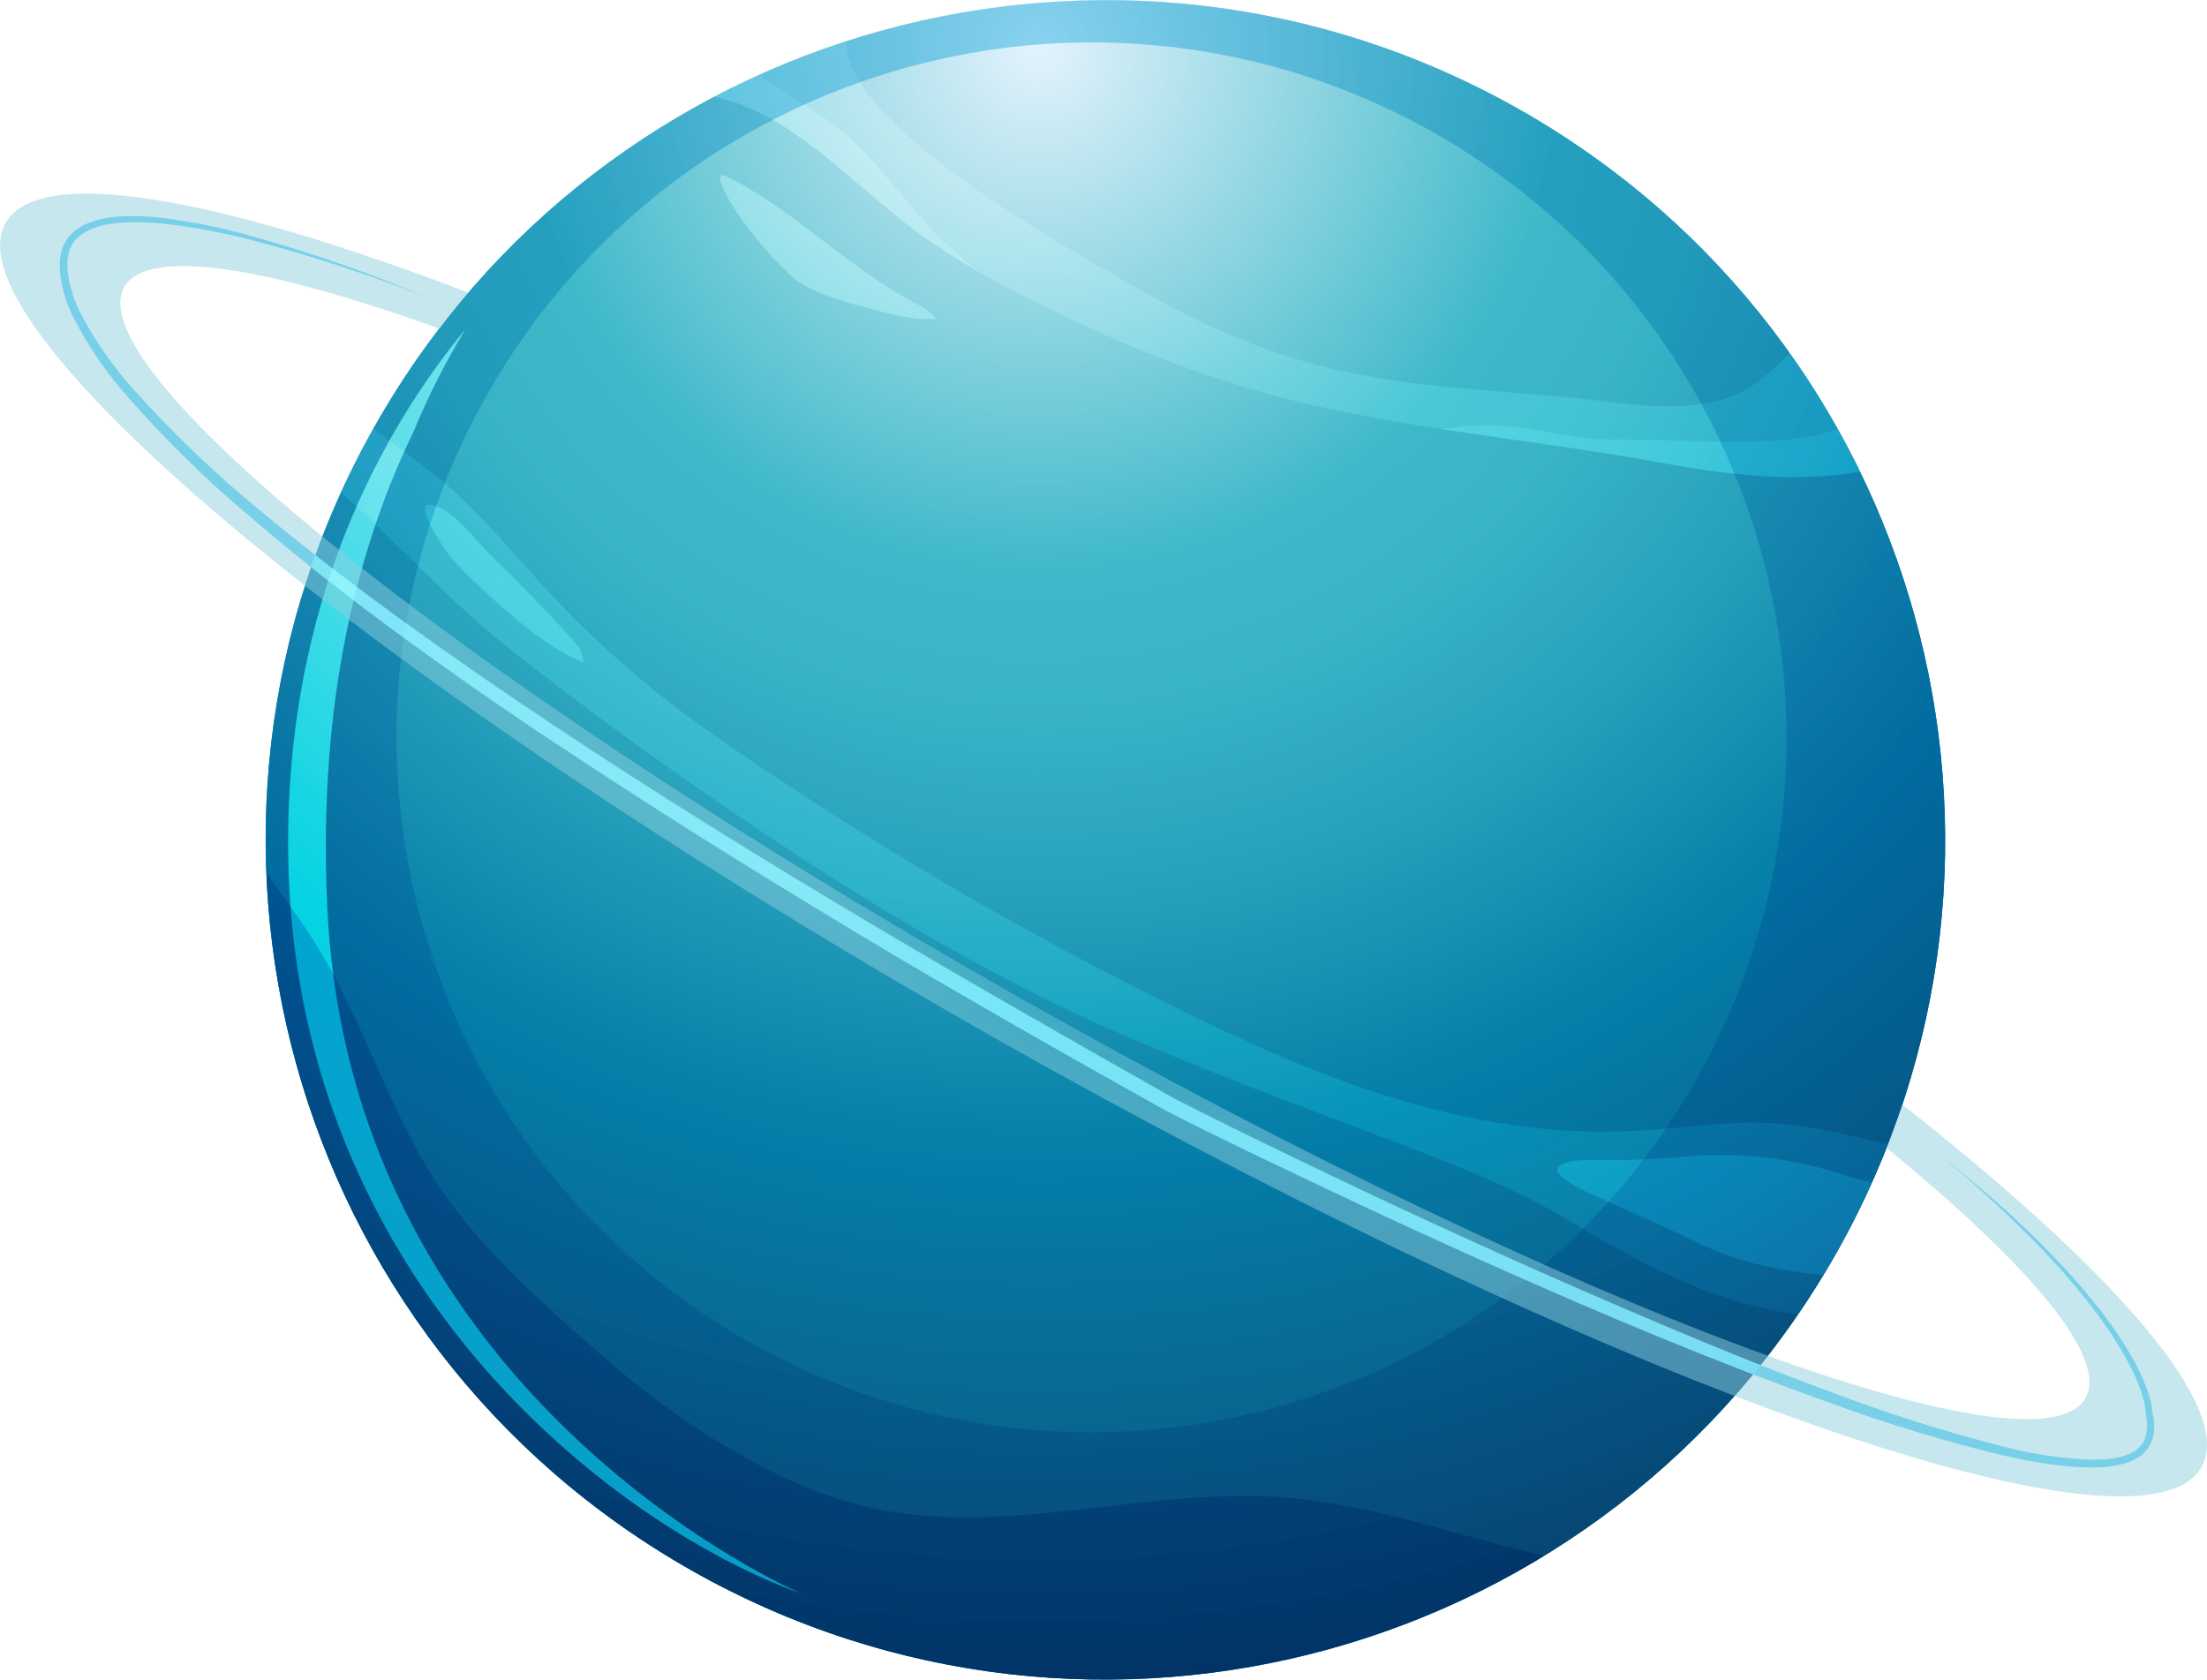
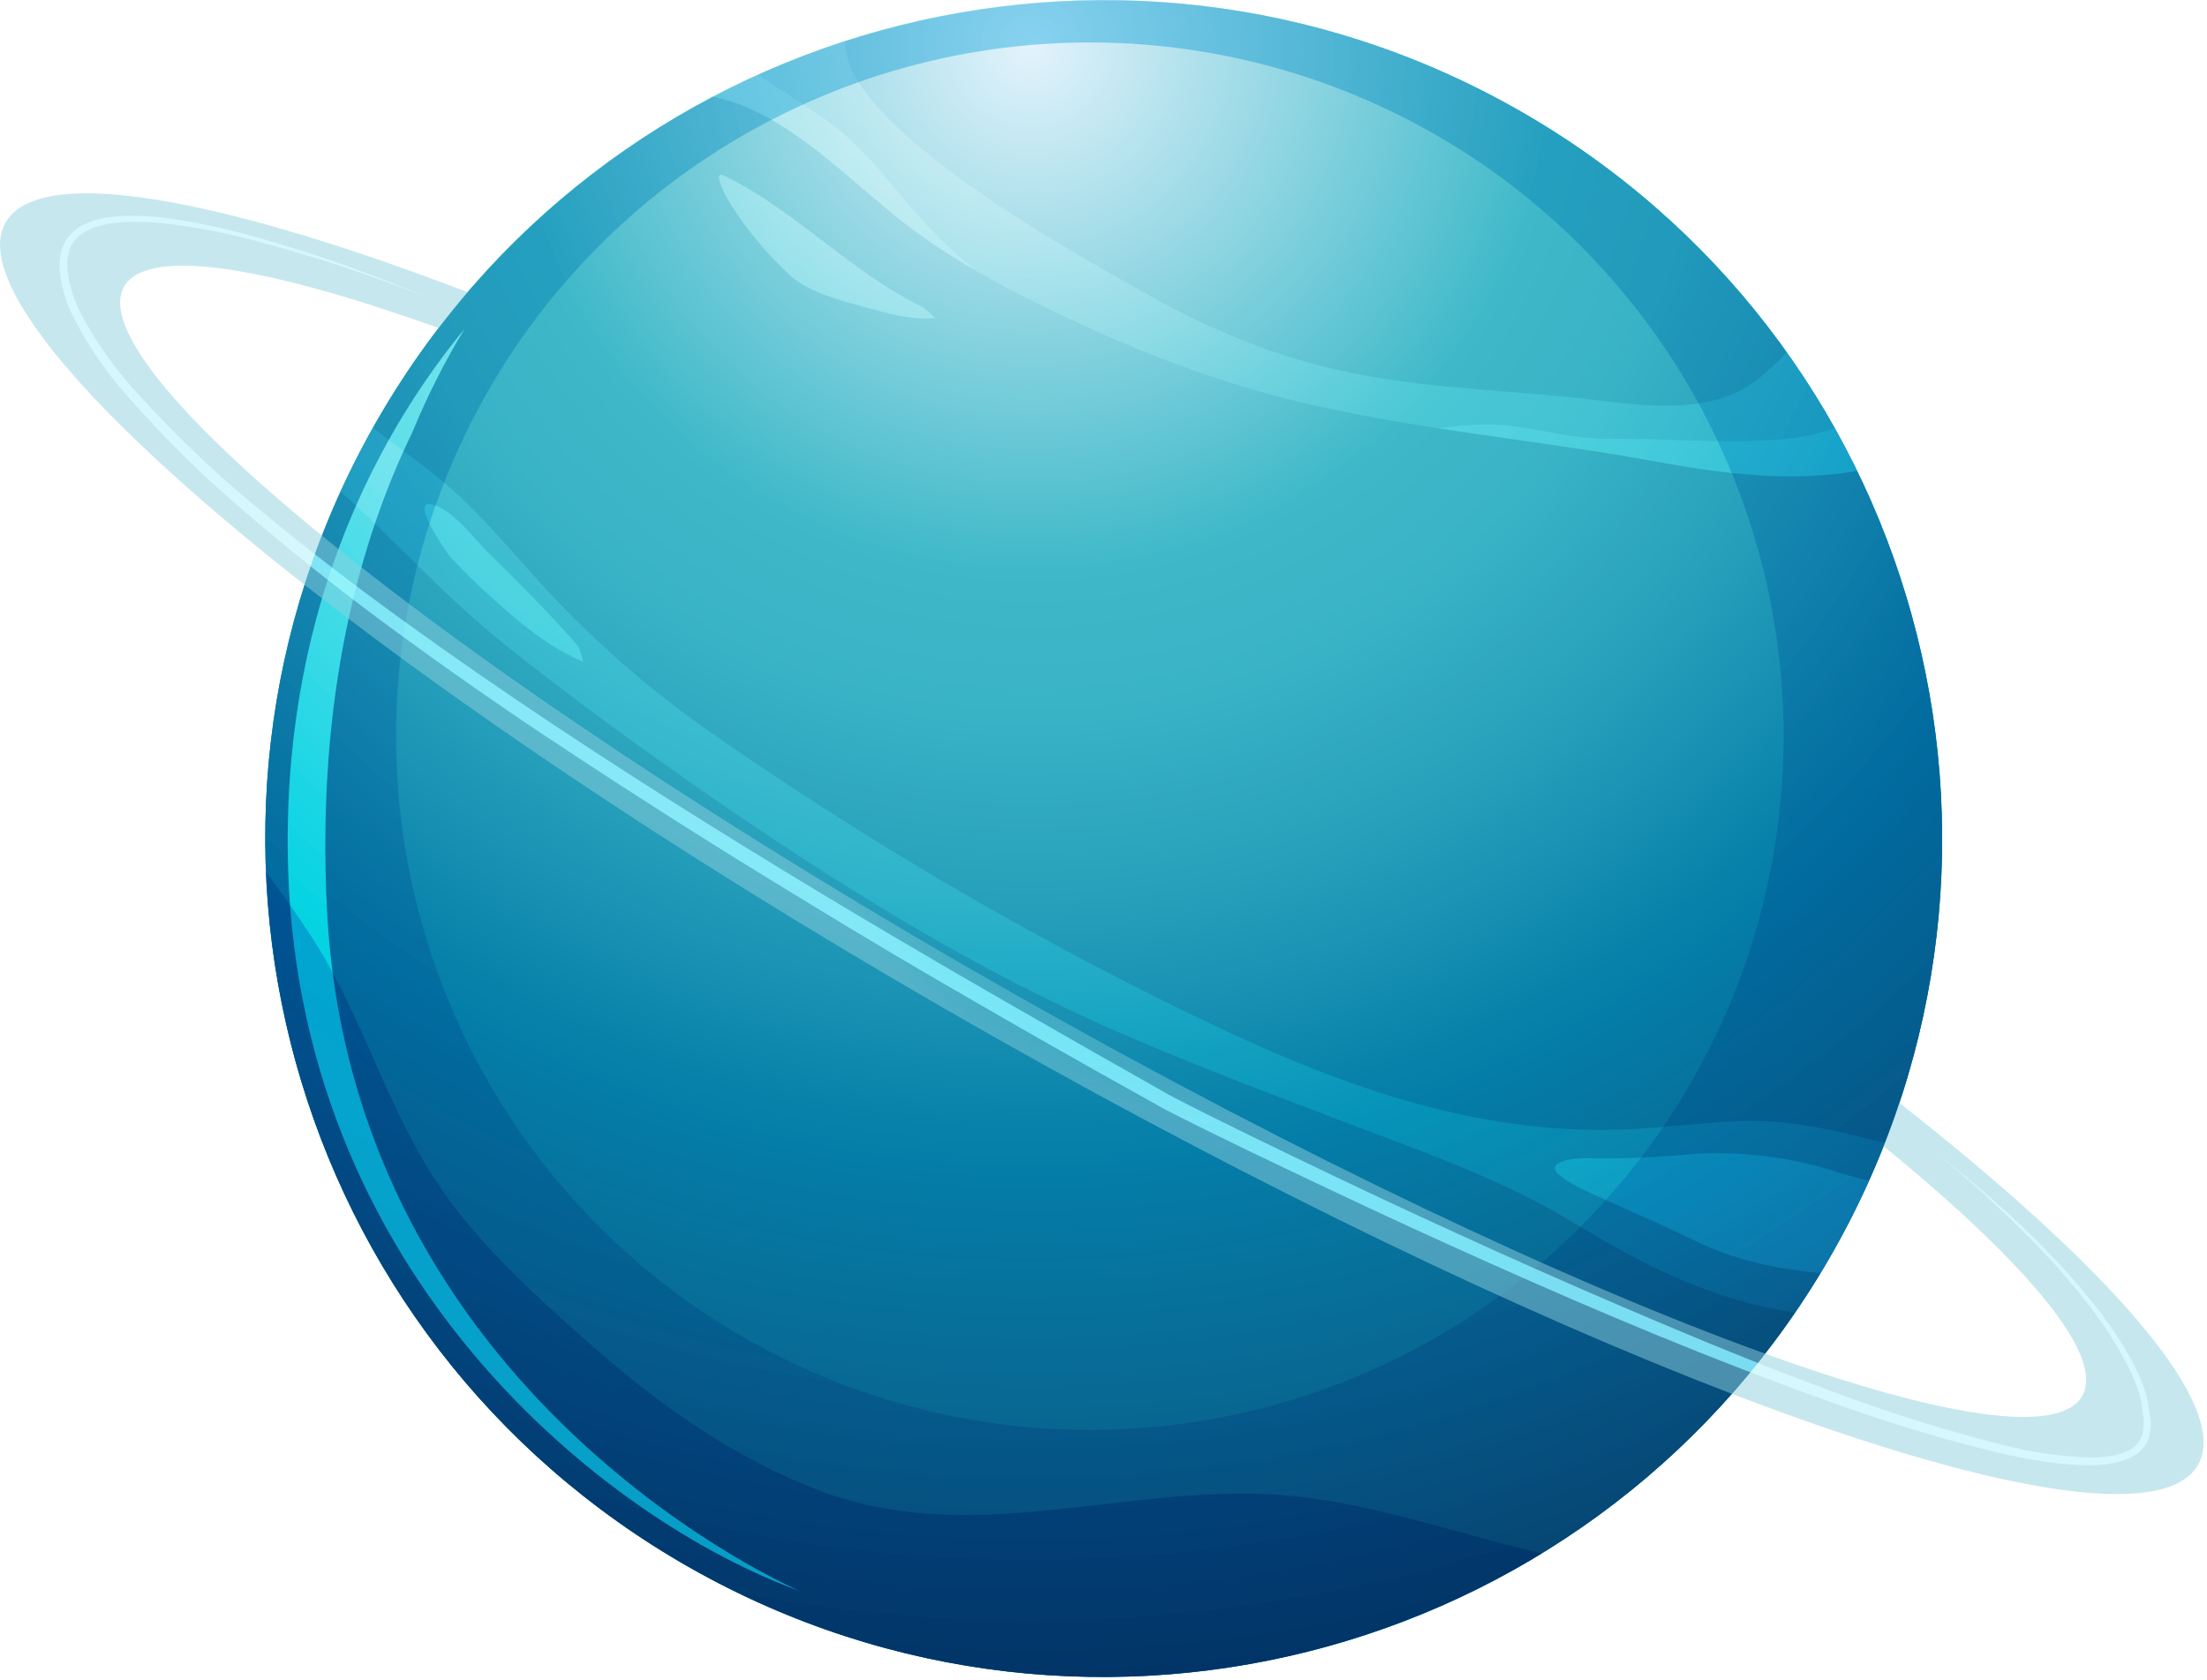
- <svg xmlns="http://www.w3.org/2000/svg" xmlns:xlink="http://www.w3.org/1999/xlink" viewBox="0 0 484.25 368.51">
+ <svg xmlns="http://www.w3.org/2000/svg" viewBox="0 0 485 369" fill="none">
+   <path d="M402.83 275.06C352.68 363.57 240.26 394.69 151.73 344.55C63.2 294.41 32.11 182 82.26 93.45C132.41 4.9 244.82 -26.18 333.35 24C421.88 74.18 453 186.53 402.83 275.06Z" fill="url(#paint0_radial_47_227)" />
+   <path d="M402.83 275.06C352.68 363.57 240.26 394.69 151.73 344.55C63.2 294.41 32.11 182 82.26 93.45C132.41 4.9 244.82 -26.18 333.35 24C421.88 74.18 453 186.53 402.83 275.06Z" fill="url(#paint1_radial_47_227)" />
+   <path style="mix-blend-mode:screen" opacity="0.3" d="M199 49.25C210.7 58.25 224.5 65.25 237.89 71.37C251.869 77.96 266.411 83.284 281.34 87.28C308.34 94.22 336.42 96.4 363.8 101.41C379.06 104.21 393.8 106 408.12 103.47C403.694 94.399 398.537 85.704 392.7 77.47C389.52 80.57 386.43 83.6 383.26 85.39C371.56 91.92 356 88.22 343.4 87.1C327.08 85.63 310.27 84.94 294.23 81.36C278.19 77.78 263 71.13 248.76 62.78C240.69 58.09 184.76 28.09 185.76 9.02C175.761 12.264 166.059 16.359 156.76 21.26C172.92 24.61 186.56 39.69 199 49.25Z" fill="url(#paint2_radial_47_227)" />
+   <path style="mix-blend-mode:screen" opacity="0.3" d="M207.24 53.08C198.24 44.58 191.85 33.61 181.64 26.44C176.69 22.97 171.57 19.81 166.56 16.44C163.22 17.95 159.92 19.5 156.69 21.21C172.92 24.56 186.56 39.64 198.98 49.21C203.97 53.002 209.209 56.457 214.66 59.55C212.1 57.49 209.63 55.33 207.24 53.08Z" fill="url(#paint3_radial_47_227)" />
+   <path style="mix-blend-mode:screen" opacity="0.3" d="M403.15 94.1C399.051 95.534 394.767 96.372 390.43 96.59C380.84 97.36 371.31 96.73 361.71 96.49C356.36 96.37 351.07 96.65 345.71 95.86C339.09 94.86 332.28 93.08 325.56 93.28C322.34 93.38 319.14 93.71 315.96 94.1C331.89 96.57 347.96 98.52 363.76 101.41C379.02 104.21 393.76 106 408.08 103.47C406.55 100.31 404.88 97.19 403.15 94.1Z" fill="url(#paint4_radial_47_227)" />
+   <path style="mix-blend-mode:screen" opacity="0.5" d="M159.11 38.59C156.71 37.44 158.89 41.92 159.46 42.97C160.962 45.672 162.691 48.242 164.63 50.65C167.369 54.249 170.425 57.595 173.76 60.65C178.03 64.35 184.76 66.05 190.08 67.49C194.78 68.76 200.46 70.49 205.52 69.87C204.654 69.038 203.746 68.25 202.8 67.51C187.17 60 174.74 46.15 159.11 38.59Z" fill="url(#paint5_radial_47_227)" />
+   <path style="mix-blend-mode:screen" opacity="0.3" d="M110.83 141.57C125.43 153.23 140.47 164.18 155.83 174.81C184.83 194.81 214.43 213.27 246.83 227.28C264.1 234.73 281.7 241.34 299.27 247.99C315.1 253.99 330.74 259.59 345.27 268.39C359.49 277.01 373.66 284.52 390.16 287.71C391.61 287.99 393.07 288.22 394.52 288.45C397.473 284.143 400.263 279.68 402.89 275.06C407.238 267.372 411.034 259.386 414.25 251.16C412.02 250.63 409.8 250.08 407.57 249.54C398.94 247.43 390.51 245.95 381.57 246.37C373.34 246.76 365.12 247.89 356.87 248.2C321.97 249.56 290.04 236.85 259.27 221.71C222.936 203.884 188.038 183.269 154.89 160.05C140.197 149.64 126.805 137.507 115 123.91C108.81 117 102.68 110 95.39 104.23C91 100.74 86.41 97.43 82 94C79.4 98.62 77.023 103.303 74.87 108.05C87.12 119 97.9 131.24 110.83 141.57Z" fill="url(#paint6_radial_47_227)" />
+   <path style="mix-blend-mode:screen" opacity="0.5" d="M94.67 110.81C90.05 109.99 98.5 121.81 98.79 122.18C100.93 124.52 103.16 126.79 105.47 128.93C112.58 135.51 119.26 141.52 128.13 145.47C127.956 144.265 127.595 143.094 127.06 142C120.8 134.81 114.06 128.11 107.27 121.42C104 118.21 99.36 111.63 94.67 110.81Z" fill="url(#paint7_radial_47_227)" />
+   <path style="mix-blend-mode:screen" opacity="0.5" d="M371.38 253.65C363.704 254.39 355.99 254.678 348.28 254.51C346.64 254.45 338.87 255.12 342.75 258.28C344.314 259.506 346.02 260.54 347.83 261.36C356.02 265.24 364.27 268.63 372.41 272.62C381.33 276.99 390.55 278.87 400.02 279.77C401.02 278.21 401.93 276.65 402.83 275.06C405.73 269.92 408.35 264.69 410.7 259.42C406.48 258.63 402.37 256.95 398.13 255.94C389.39 253.771 380.362 252.998 371.38 253.65Z" fill="url(#paint8_radial_47_227)" />
+   <g style="mix-blend-mode:multiply" opacity="0.5">
+     <path d="M333.35 24C244.82 -26.14 132.35 5 82.26 93.49C32.17 181.98 63.26 294.43 151.73 344.59C240.2 394.75 352.73 363.59 402.83 275.1C452.93 186.61 421.87 74.11 333.35 24ZM164.35 294.44C138.114 279.577 116.874 257.267 103.317 230.333C89.76 203.399 84.495 173.049 88.186 143.122C91.878 113.195 104.362 85.034 124.058 62.202C143.754 39.37 169.779 22.891 198.84 14.849C227.902 6.808 258.696 7.565 287.328 17.024C315.959 26.484 341.143 44.221 359.694 67.993C378.245 91.766 389.33 120.505 391.547 150.577C393.764 180.65 387.014 210.704 372.15 236.94C362.279 254.36 349.072 269.665 333.286 281.98C317.499 294.296 299.44 303.381 280.142 308.717C260.844 314.053 240.683 315.534 220.812 313.078C200.941 310.621 181.748 304.275 164.33 294.4L164.35 294.44Z" fill="#32BAE6" />
+   </g>
+   <g style="mix-blend-mode:color-dodge" opacity="0.7">
+     <path d="M71.83 199.46C69.56 152.93 79.05 118.8 90.61 95C90.637 94.918 90.671 94.837 90.71 94.76C93.928 86.978 97.736 79.453 102.1 72.25C84.34 93.85 62.69 131.58 63.23 186.9C64.13 280.39 133.85 334.53 175.81 349.65C175.81 349.65 77.11 307.51 71.83 199.46Z" fill="#C3E6F8" />
+   </g>
+   <g style="mix-blend-mode:multiply" opacity="0.8">
+     <path d="M277.77 328.32C244.47 327.06 211.82 339.98 179.32 327.27C161.84 320.44 146.17 309.71 132.08 297.43C118.31 285.43 103.16 272.04 93.71 256.22C83.87 239.74 78.52 221 67.91 205C64.91 200.43 61.71 196 58.46 191.58C59.733 223.69 69.382 254.908 86.449 282.136C103.516 309.364 127.409 331.655 155.754 346.795C184.099 361.935 215.911 369.398 248.031 368.442C280.152 367.487 311.465 358.147 338.86 341.35C318.53 336.69 298.7 329.12 277.77 328.32Z" fill="#32BAE6" />
+   </g>
+   <path opacity="0.5" d="M417.39 242.35C416.33 245.54 415.16 248.71 413.93 251.87C445.64 277.79 462.57 297.96 457.58 306.76C452.59 315.56 426.53 311.41 387.88 297.46C344.77 281.91 285.97 254.16 223.29 218.66C160.43 183.04 106.29 146.76 70.76 117.73C39.13 91.88 22.29 71.77 27.26 63C32.23 54.23 58.07 58.32 96.4 72.1C98.467 69.433 100.597 66.803 102.79 64.21C47.3 43 8.45 36.13 1.21 48.93C-6.03 61.73 20 91.67 66.93 128.52C105.5 158.78 158.17 193.71 218.17 227.7C278 261.59 334.87 288.75 380.58 306.29C436.58 327.75 475.77 334.74 483.04 321.89C490.31 309.04 464.31 279.17 417.39 242.35Z" fill="url(#paint9_radial_47_227)" />
+   <g style="mix-blend-mode:screen">
+     <path d="M93.41 65.14C81.1 60.302 68.519 56.185 55.73 52.81C49.351 51.126 42.862 49.893 36.31 49.12C33.064 48.749 29.791 48.662 26.53 48.86C23.33 49.14 20.01 49.79 17.59 51.68C16.403 52.602 15.544 53.882 15.14 55.33C14.938 56.078 14.824 56.846 14.8 57.62C14.774 58.391 14.807 59.164 14.9 59.93C15.333 63.101 16.321 66.172 17.82 69C20.887 74.793 24.641 80.195 29 85.09C37.767 94.933 47.307 104.059 57.53 112.38C67.66 120.83 78.18 128.83 88.88 136.57C99.58 144.31 110.45 151.82 121.47 159.14C132.49 166.46 143.6 173.61 154.82 180.6C166.04 187.59 177.32 194.49 188.69 201.25C200.06 208.01 211.47 214.67 222.93 221.25C234.39 227.83 245.93 234.4 257.42 240.89C269.04 246.89 281.06 252.63 292.96 258.34C304.86 264.05 316.9 269.59 328.96 275.04C341.02 280.49 353.14 285.75 365.32 290.9C377.5 296.05 389.7 301 402.09 305.56C414.433 310.24 427.034 314.21 439.83 317.45C446.163 319.107 452.659 320.059 459.2 320.29C462.39 320.29 465.73 319.96 468.34 318.41C469.589 317.632 470.486 316.398 470.84 314.97C471.191 313.47 471.191 311.91 470.84 310.41V310.22C470.735 308.749 470.443 307.297 469.97 305.9C469.76 305.17 469.48 304.46 469.2 303.75C468.92 303.04 468.65 302.32 468.31 301.64L467.31 299.56L466.18 297.56C465.49 296.19 464.6 294.91 463.8 293.56C463 292.21 462.05 291.01 461.19 289.73C460.33 288.45 459.34 287.23 458.4 286.02C457.46 284.81 456.5 283.56 455.47 282.4L452.47 278.87C451.47 277.7 450.35 276.59 449.3 275.46C448.25 274.33 447.21 273.15 446.08 272.08C443.83 269.92 441.7 267.67 439.41 265.57L435.97 262.41C434.82 261.36 433.7 260.28 432.52 259.28L425.44 253.19L432.65 259.12C433.88 260.12 435.02 261.12 436.19 262.12L439.71 265.21C442.05 267.21 444.24 269.46 446.53 271.6C447.67 272.65 448.71 273.81 449.8 274.92C450.89 276.03 452 277.15 453.04 278.3L456.17 281.78C457.23 282.93 458.17 284.17 459.17 285.39C460.17 286.61 461.17 287.79 462.05 289.08C462.93 290.37 463.95 291.57 464.77 292.9C465.59 294.23 466.53 295.51 467.27 296.9L468.43 298.9L469.49 301.02C469.84 301.72 470.15 302.45 470.44 303.19C470.765 303.917 471.049 304.661 471.29 305.42C471.848 306.961 472.185 308.574 472.29 310.21V310.02C472.739 311.74 472.783 313.54 472.42 315.28C471.984 317.093 470.876 318.673 469.32 319.7C466.19 321.62 462.65 321.92 459.32 321.99C452.57 321.99 445.98 320.76 439.48 319.33C426.573 316.203 413.856 312.34 401.39 307.76C376.39 298.84 351.96 288.56 327.79 277.76C315.697 272.36 303.667 266.823 291.7 261.15C279.7 255.46 267.82 249.84 255.9 243.74C244.34 237.29 232.78 230.81 221.31 224.2C209.84 217.59 198.29 210.94 187 204.1C175.71 197.26 164.36 190.37 153.15 183.3C141.94 176.23 130.77 169 119.76 161.68C108.75 154.36 97.86 146.74 87.16 138.9C76.46 131.06 66.02 122.9 55.93 114.26C45.697 105.761 36.17 96.447 27.44 86.41C23.03 81.358 19.252 75.787 16.19 69.82C14.614 66.783 13.598 63.487 13.19 60.09C13.098 59.213 13.071 58.331 13.11 57.45L13.26 56.18C13.338 55.734 13.442 55.294 13.57 54.86C14.104 53.109 15.178 51.572 16.64 50.47C19.54 48.3 23.08 47.75 26.41 47.47C29.75 47.316 33.097 47.464 36.41 47.91C43.009 48.806 49.536 50.173 55.94 52C68.695 55.583 81.211 59.972 93.41 65.14Z" fill="#44B0D6" />
+   </g>
  <defs>
-     <style>.cls-1{isolation:isolate;}.cls-2{fill:url(#radial-gradient);}.cls-3,.cls-4,.cls-5,.cls-7{opacity:0.3;}.cls-14,.cls-3,.cls-4,.cls-5,.cls-6,.cls-7,.cls-8,.cls-9{mix-blend-mode:screen;}.cls-3{fill:url(#radial-gradient-3);}.cls-4{fill:url(#radial-gradient-4);}.cls-5{fill:url(#radial-gradient-5);}.cls-10,.cls-13,.cls-6,.cls-8,.cls-9{opacity:0.5;}.cls-6{fill:url(#radial-gradient-6);}.cls-7{fill:url(#radial-gradient-7);}.cls-8{fill:url(#radial-gradient-8);}.cls-9{fill:url(#radial-gradient-9);}.cls-10,.cls-12{fill:#32bae6;mix-blend-mode:multiply;}.cls-11{fill:#c3e6f8;opacity:0.7;mix-blend-mode:color-dodge;}.cls-12{opacity:0.8;}.cls-13{fill:url(#radial-gradient-10);}.cls-14{fill:#44b0d6;}</style>
-     <radialGradient id="radial-gradient" cx="305.35" cy="-1042.12" r="410.81" gradientTransform="translate(-551.37 766.63) rotate(29.53)" gradientUnits="userSpaceOnUse">
-       <stop offset="0" stop-color="#e3f3fc" />
-       <stop offset="0.28" stop-color="#3fb9c9" />
-       <stop offset="0.36" stop-color="#38b2c5" />
-       <stop offset="0.46" stop-color="#269fbb" />
-       <stop offset="0.58" stop-color="#0881aa" />
-       <stop offset="0.6" stop-color="#047da8" />
+     <radialGradient id="paint0_radial_47_227" cx="0" cy="0" r="1" gradientUnits="userSpaceOnUse" gradientTransform="translate(227.954 10.3844) rotate(29.53) scale(410.81 410.81)">
+       <stop stop-color="#E3F3FC" />
+       <stop offset="0.28" stop-color="#3FB9C9" />
+       <stop offset="0.36" stop-color="#38B2C5" />
+       <stop offset="0.46" stop-color="#269FBB" />
+       <stop offset="0.58" stop-color="#0881AA" />
+       <stop offset="0.6" stop-color="#047DA8" />
      <stop offset="0.73" stop-color="#086892" />
-       <stop offset="0.87" stop-color="#0d4e76" />
+       <stop offset="0.87" stop-color="#0D4E76" />
    </radialGradient>
-     <radialGradient id="radial-gradient-3" cx="275.28" cy="-1054.85" r="410.8" gradientTransform="translate(-551.37 766.63) rotate(29.53)" gradientUnits="userSpaceOnUse">
-       <stop offset="0" stop-color="#e3f3fc" />
-       <stop offset="0.28" stop-color="#3fb9c9" />
-       <stop offset="0.36" stop-color="#38b7c7" />
-       <stop offset="0.47" stop-color="#26b1c2" />
-       <stop offset="0.59" stop-color="#07a7b9" />
-       <stop offset="0.6" stop-color="#05a6b8" />
-       <stop offset="0.68" stop-color="#078fa7" />
-       <stop offset="0.85" stop-color="#0c567c" />
-       <stop offset="0.87" stop-color="#0d4e76" />
+     <radialGradient id="paint1_radial_47_227" cx="0" cy="0" r="1" gradientUnits="userSpaceOnUse" gradientTransform="translate(227.954 10.3844) rotate(29.53) scale(410.81 410.81)">
+       <stop stop-color="#E3F3FC" />
+       <stop offset="0.28" stop-color="#3FB9C9" />
+       <stop offset="0.36" stop-color="#38B2C5" />
+       <stop offset="0.46" stop-color="#269FBB" />
+       <stop offset="0.58" stop-color="#0881AA" />
+       <stop offset="0.6" stop-color="#047DA8" />
+       <stop offset="0.73" stop-color="#086892" />
+       <stop offset="0.87" stop-color="#0D4E76" />
    </radialGradient>
-     <radialGradient id="radial-gradient-4" cx="275.28" cy="-1054.86" r="410.84" xlink:href="#radial-gradient-3" />
-     <radialGradient id="radial-gradient-5" cx="275.28" cy="-1054.85" r="410.8" xlink:href="#radial-gradient-3" />
-     <radialGradient id="radial-gradient-6" cx="275.27" cy="-1054.85" r="410.79" xlink:href="#radial-gradient-3" />
-     <radialGradient id="radial-gradient-7" cx="275.27" cy="-1054.86" r="410.8" xlink:href="#radial-gradient-3" />
-     <radialGradient id="radial-gradient-8" cx="275.28" cy="-1054.81" r="410.7" xlink:href="#radial-gradient-3" />
-     <radialGradient id="radial-gradient-9" cx="275.29" cy="-1054.82" r="410.77" xlink:href="#radial-gradient-3" />
-     <radialGradient id="radial-gradient-10" cx="408.18" cy="-949.84" r="202.51" gradientTransform="translate(-551.37 766.63) rotate(29.53)" gradientUnits="userSpaceOnUse">
-       <stop offset="0" stop-color="#e3f3fc" />
-       <stop offset="0.28" stop-color="#3fb9c9" />
-       <stop offset="0.33" stop-color="#46bbcb" />
-       <stop offset="0.4" stop-color="#59c0cf" />
-       <stop offset="0.48" stop-color="#77c9d7" />
-       <stop offset="0.52" stop-color="#8ed0dd" />
+     <radialGradient id="paint2_radial_47_227" cx="0" cy="0" r="1" gradientUnits="userSpaceOnUse" gradientTransform="translate(208.064 -15.5128) rotate(29.53) scale(410.8 410.8)">
+       <stop stop-color="#E3F3FC" />
+       <stop offset="0.28" stop-color="#3FB9C9" />
+       <stop offset="0.36" stop-color="#38B7C7" />
+       <stop offset="0.47" stop-color="#26B1C2" />
+       <stop offset="0.59" stop-color="#07A7B9" />
+       <stop offset="0.6" stop-color="#05A6B8" />
+       <stop offset="0.68" stop-color="#078FA7" />
+       <stop offset="0.85" stop-color="#0C567C" />
+       <stop offset="0.87" stop-color="#0D4E76" />
+     </radialGradient>
+     <radialGradient id="paint3_radial_47_227" cx="0" cy="0" r="1" gradientUnits="userSpaceOnUse" gradientTransform="translate(208.069 -15.5215) rotate(29.53) scale(410.84 410.84)">
+       <stop stop-color="#E3F3FC" />
+       <stop offset="0.28" stop-color="#3FB9C9" />
+       <stop offset="0.36" stop-color="#38B7C7" />
+       <stop offset="0.47" stop-color="#26B1C2" />
+       <stop offset="0.59" stop-color="#07A7B9" />
+       <stop offset="0.6" stop-color="#05A6B8" />
+       <stop offset="0.68" stop-color="#078FA7" />
+       <stop offset="0.85" stop-color="#0C567C" />
+       <stop offset="0.87" stop-color="#0D4E76" />
+     </radialGradient>
+     <radialGradient id="paint4_radial_47_227" cx="0" cy="0" r="1" gradientUnits="userSpaceOnUse" gradientTransform="translate(208.064 -15.5128) rotate(29.53) scale(410.8 410.8)">
+       <stop stop-color="#E3F3FC" />
+       <stop offset="0.28" stop-color="#3FB9C9" />
+       <stop offset="0.36" stop-color="#38B7C7" />
+       <stop offset="0.47" stop-color="#26B1C2" />
+       <stop offset="0.59" stop-color="#07A7B9" />
+       <stop offset="0.6" stop-color="#05A6B8" />
+       <stop offset="0.68" stop-color="#078FA7" />
+       <stop offset="0.85" stop-color="#0C567C" />
+       <stop offset="0.87" stop-color="#0D4E76" />
+     </radialGradient>
+     <radialGradient id="paint5_radial_47_227" cx="0" cy="0" r="1" gradientUnits="userSpaceOnUse" gradientTransform="translate(208.055 -15.5178) rotate(29.53) scale(410.79 410.79)">
+       <stop stop-color="#E3F3FC" />
+       <stop offset="0.28" stop-color="#3FB9C9" />
+       <stop offset="0.36" stop-color="#38B7C7" />
+       <stop offset="0.47" stop-color="#26B1C2" />
+       <stop offset="0.59" stop-color="#07A7B9" />
+       <stop offset="0.6" stop-color="#05A6B8" />
+       <stop offset="0.68" stop-color="#078FA7" />
+       <stop offset="0.85" stop-color="#0C567C" />
+       <stop offset="0.87" stop-color="#0D4E76" />
+     </radialGradient>
+     <radialGradient id="paint6_radial_47_227" cx="0" cy="0" r="1" gradientUnits="userSpaceOnUse" gradientTransform="translate(208.06 -15.5265) rotate(29.53) scale(410.8 410.8)">
+       <stop stop-color="#E3F3FC" />
+       <stop offset="0.28" stop-color="#3FB9C9" />
+       <stop offset="0.36" stop-color="#38B7C7" />
+       <stop offset="0.47" stop-color="#26B1C2" />
+       <stop offset="0.59" stop-color="#07A7B9" />
+       <stop offset="0.6" stop-color="#05A6B8" />
+       <stop offset="0.68" stop-color="#078FA7" />
+       <stop offset="0.85" stop-color="#0C567C" />
+       <stop offset="0.87" stop-color="#0D4E76" />
+     </radialGradient>
+     <radialGradient id="paint7_radial_47_227" cx="0" cy="0" r="1" gradientUnits="userSpaceOnUse" gradientTransform="translate(208.045 -15.478) rotate(29.53) scale(410.7 410.7)">
+       <stop stop-color="#E3F3FC" />
+       <stop offset="0.28" stop-color="#3FB9C9" />
+       <stop offset="0.36" stop-color="#38B7C7" />
+       <stop offset="0.47" stop-color="#26B1C2" />
+       <stop offset="0.59" stop-color="#07A7B9" />
+       <stop offset="0.6" stop-color="#05A6B8" />
+       <stop offset="0.68" stop-color="#078FA7" />
+       <stop offset="0.85" stop-color="#0C567C" />
+       <stop offset="0.87" stop-color="#0D4E76" />
+     </radialGradient>
+     <radialGradient id="paint8_radial_47_227" cx="0" cy="0" r="1" gradientUnits="userSpaceOnUse" gradientTransform="translate(208.058 -15.4817) rotate(29.53) scale(410.77 410.77)">
+       <stop stop-color="#E3F3FC" />
+       <stop offset="0.28" stop-color="#3FB9C9" />
+       <stop offset="0.36" stop-color="#38B7C7" />
+       <stop offset="0.47" stop-color="#26B1C2" />
+       <stop offset="0.59" stop-color="#07A7B9" />
+       <stop offset="0.6" stop-color="#05A6B8" />
+       <stop offset="0.68" stop-color="#078FA7" />
+       <stop offset="0.85" stop-color="#0C567C" />
+       <stop offset="0.87" stop-color="#0D4E76" />
+     </radialGradient>
+     <radialGradient id="paint9_radial_47_227" cx="0" cy="0" r="1" gradientUnits="userSpaceOnUse" gradientTransform="translate(271.943 141.36) rotate(29.53) scale(202.51 202.51)">
+       <stop stop-color="#E3F3FC" />
+       <stop offset="0.28" stop-color="#3FB9C9" />
+       <stop offset="0.33" stop-color="#46BBCB" />
+       <stop offset="0.4" stop-color="#59C0CF" />
+       <stop offset="0.48" stop-color="#77C9D7" />
+       <stop offset="0.52" stop-color="#8ED0DD" />
    </radialGradient>
  </defs>
-   <g class="cls-1">
-     <g id="Calque_2" data-name="Calque 2">
-       <g id="Calque_1-2" data-name="Calque 1">
-         <path class="cls-2" d="M402.83,275.06c-50.15,88.51-162.57,119.63-251.1,69.49S32.11,182,82.26,93.45,244.82-26.18,333.35,24,453,186.53,402.83,275.06Z" />
-         <path class="cls-2" d="M402.83,275.06c-50.15,88.51-162.57,119.63-251.1,69.49S32.11,182,82.26,93.45,244.82-26.18,333.35,24,453,186.53,402.83,275.06Z" />
-         <path class="cls-3" d="M199,49.25c11.7,9,25.5,16,38.89,22.12a258.89,258.89,0,0,0,43.45,15.91c27,6.94,55.08,9.12,82.46,14.13,15.26,2.8,30,4.59,44.32,2.06a186,186,0,0,0-15.42-26c-3.18,3.1-6.27,6.13-9.44,7.92C371.56,91.92,356,88.22,343.4,87.1c-16.32-1.47-33.13-2.16-49.17-5.74S263,71.13,248.76,62.78c-8.07-4.69-64-34.69-63-53.76a184,184,0,0,0-29,12.24C172.92,24.61,186.56,39.69,199,49.25Z" />
-         <path class="cls-4" d="M207.24,53.08c-9-8.5-15.39-19.47-25.6-26.64-4.95-3.47-10.07-6.63-15.08-10-3.34,1.51-6.64,3.06-9.87,4.77,16.23,3.35,29.87,18.43,42.29,28a140.64,140.64,0,0,0,15.68,10.34C212.1,57.49,209.63,55.33,207.24,53.08Z" />
-         <path class="cls-5" d="M403.15,94.1a45.45,45.45,0,0,1-12.72,2.49c-9.59.77-19.12.14-28.72-.1-5.35-.12-10.64.16-16-.63-6.62-1-13.43-2.78-20.15-2.58-3.22.1-6.42.43-9.6.82,15.93,2.47,32,4.42,47.8,7.31,15.26,2.8,30,4.59,44.32,2.06C406.55,100.31,404.88,97.19,403.15,94.1Z" />
-         <path class="cls-6" d="M159.11,38.59c-2.4-1.15-.22,3.33.35,4.38a54.32,54.32,0,0,0,5.17,7.68,75.87,75.87,0,0,0,9.13,10c4.27,3.7,11,5.4,16.32,6.84,4.7,1.27,10.38,3,15.44,2.38a35.63,35.63,0,0,0-2.72-2.36C187.17,60,174.74,46.15,159.11,38.59Z" />
-         <path class="cls-7" d="M110.83,141.57c14.6,11.66,29.64,22.61,45,33.24,29,20,58.6,38.46,91,52.47,17.27,7.45,34.87,14.06,52.44,20.71,15.83,6,31.47,11.6,46,20.4,14.22,8.62,28.39,16.13,44.89,19.32,1.45.28,2.91.51,4.36.74q4.43-6.46,8.37-13.39a186.51,186.51,0,0,0,11.36-23.9c-2.23-.53-4.45-1.08-6.68-1.62-8.63-2.11-17.06-3.59-26-3.17-8.23.39-16.45,1.52-24.7,1.83-34.9,1.36-66.83-11.35-97.6-26.49a783.36,783.36,0,0,1-104.38-61.66A225.34,225.34,0,0,1,115,123.91C108.81,117,102.68,110,95.39,104.23,91,100.74,86.41,97.43,82,94q-3.9,6.93-7.13,14.05C87.12,119,97.9,131.24,110.83,141.57Z" />
-         <path class="cls-8" d="M94.67,110.81c-4.62-.82,3.83,11,4.12,11.37,2.14,2.34,4.37,4.61,6.68,6.75,7.11,6.58,13.79,12.59,22.66,16.54a11.74,11.74,0,0,0-1.07-3.47c-6.26-7.19-13-13.89-19.79-20.58C104,118.21,99.36,111.63,94.67,110.81Z" />
-         <path class="cls-9" d="M371.38,253.65a196.2,196.2,0,0,1-23.1.86c-1.64-.06-9.41.61-5.53,3.77a24.85,24.85,0,0,0,5.08,3.08c8.19,3.88,16.44,7.27,24.58,11.26,8.92,4.37,18.14,6.25,27.61,7.15,1-1.56,1.91-3.12,2.81-4.71,2.9-5.14,5.52-10.37,7.87-15.64-4.22-.79-8.33-2.47-12.57-3.48A85.4,85.4,0,0,0,371.38,253.65Z" />
-         <path class="cls-10" d="M333.35,24c-88.53-50.14-201-19-251.09,69.49s-19,200.94,69.47,251.1,201,19,251.1-69.49S421.87,74.11,333.35,24Zm-169,270.44a152.46,152.46,0,1,1,207.8-57.5A152.45,152.45,0,0,1,164.33,294.4Z" />
-         <path class="cls-11" d="M71.83,199.46C69.56,152.93,79.05,118.8,90.61,95a1.73,1.73,0,0,1,.1-.24A165.46,165.46,0,0,1,102.1,72.25C84.34,93.85,62.69,131.58,63.23,186.9c.9,93.49,70.62,147.63,112.58,162.75C175.81,349.65,77.11,307.51,71.83,199.46Z" />
-         <path class="cls-12" d="M277.77,328.32c-33.3-1.26-65.95,11.66-98.45-1.05-17.48-6.83-33.15-17.56-47.24-29.84-13.77-12-28.92-25.39-38.37-41.21C83.87,239.74,78.52,221,67.91,205c-3-4.57-6.2-9-9.45-13.42a184.24,184.24,0,0,0,280.4,149.77C318.53,336.69,298.7,329.12,277.77,328.32Z" />
-         <path class="cls-13" d="M417.39,242.35c-1.06,3.19-2.23,6.36-3.46,9.52,31.71,25.92,48.64,46.09,43.65,54.89s-31.05,4.65-69.7-9.3c-43.11-15.55-101.91-43.3-164.59-78.8-62.86-35.62-117-71.9-152.53-100.93C39.13,91.88,22.29,71.77,27.26,63s30.81-4.68,69.14,9.1q3.1-4,6.39-7.89C47.3,43,8.45,36.13,1.21,48.93S20,91.67,66.93,128.52c38.57,30.26,91.24,65.19,151.24,99.18,59.83,33.89,116.7,61.05,162.41,78.59,56,21.46,95.19,28.45,102.46,15.6S464.31,279.17,417.39,242.35Z" />
-         <path class="cls-14" d="M93.41,65.14A340.47,340.47,0,0,0,55.73,52.81a140.52,140.52,0,0,0-19.42-3.69,56.15,56.15,0,0,0-9.78-.26c-3.2.28-6.52.93-8.94,2.82a7,7,0,0,0-2.45,3.65,10,10,0,0,0-.34,2.29,15,15,0,0,0,.1,2.31A27.23,27.23,0,0,0,17.82,69,81.58,81.58,0,0,0,29,85.09a247.06,247.06,0,0,0,28.53,27.29c10.13,8.45,20.65,16.45,31.35,24.19s21.57,15.25,32.59,22.57,22.13,14.47,33.35,21.46,22.5,13.89,33.87,20.65,22.78,13.42,34.24,20,23,13.15,34.49,19.64c11.62,6,23.64,11.74,35.54,17.45s23.94,11.25,36,16.7,24.18,10.71,36.36,15.86S389.7,301,402.09,305.56a346.09,346.09,0,0,0,37.74,11.89,88.94,88.94,0,0,0,19.37,2.84c3.19,0,6.53-.33,9.14-1.88a5.66,5.66,0,0,0,2.5-3.44,10,10,0,0,0,0-4.56v-.19a17.35,17.35,0,0,0-.87-4.32c-.21-.73-.49-1.44-.77-2.15s-.55-1.43-.89-2.11l-1-2.08-1.13-2c-.69-1.37-1.58-2.65-2.38-4s-1.75-2.55-2.61-3.83-1.85-2.5-2.79-3.71-1.9-2.46-2.93-3.62l-3-3.53c-1-1.17-2.12-2.28-3.17-3.41s-2.09-2.31-3.22-3.38c-2.25-2.16-4.38-4.41-6.67-6.51l-3.44-3.16c-1.15-1.05-2.27-2.13-3.45-3.13l-7.08-6.09,7.21,5.93c1.23,1,2.37,2,3.54,3l3.52,3.09c2.34,2,4.53,4.25,6.82,6.39,1.14,1.05,2.18,2.21,3.27,3.32s2.2,2.23,3.24,3.38l3.13,3.48c1.06,1.15,2,2.39,3,3.61s2,2.4,2.88,3.69,1.9,2.49,2.72,3.82,1.76,2.61,2.5,4l1.16,2,1.06,2.12c.35.7.66,1.43.95,2.17a21.35,21.35,0,0,1,.85,2.23,17.35,17.35,0,0,1,1,4.79l0-.19a11.51,11.51,0,0,1,.13,5.26,7.36,7.36,0,0,1-3.1,4.42c-3.13,1.92-6.67,2.22-10,2.29-6.75,0-13.34-1.23-19.84-2.66a348.22,348.22,0,0,1-38.09-11.57c-25-8.92-49.43-19.2-73.6-30q-18.14-8.1-36.09-16.61c-12-5.69-23.88-11.31-35.8-17.41-11.56-6.45-23.12-12.93-34.59-19.54S198.29,210.94,187,204.1s-22.64-13.73-33.85-20.8S130.77,169,119.76,161.68s-21.9-14.94-32.6-22.78-21.14-16-31.23-24.64A246.48,246.48,0,0,1,27.44,86.41,82.54,82.54,0,0,1,16.19,69.82a28.48,28.48,0,0,1-3-9.73,17.75,17.75,0,0,1-.08-2.64l.15-1.27a12,12,0,0,1,.31-1.32,8.66,8.66,0,0,1,3.07-4.39c2.9-2.17,6.44-2.72,9.77-3a55.73,55.73,0,0,1,10,.44A139.63,139.63,0,0,1,55.94,52,313.11,313.11,0,0,1,93.41,65.14Z" />
-       </g>
-     </g>
-   </g>
</svg>
